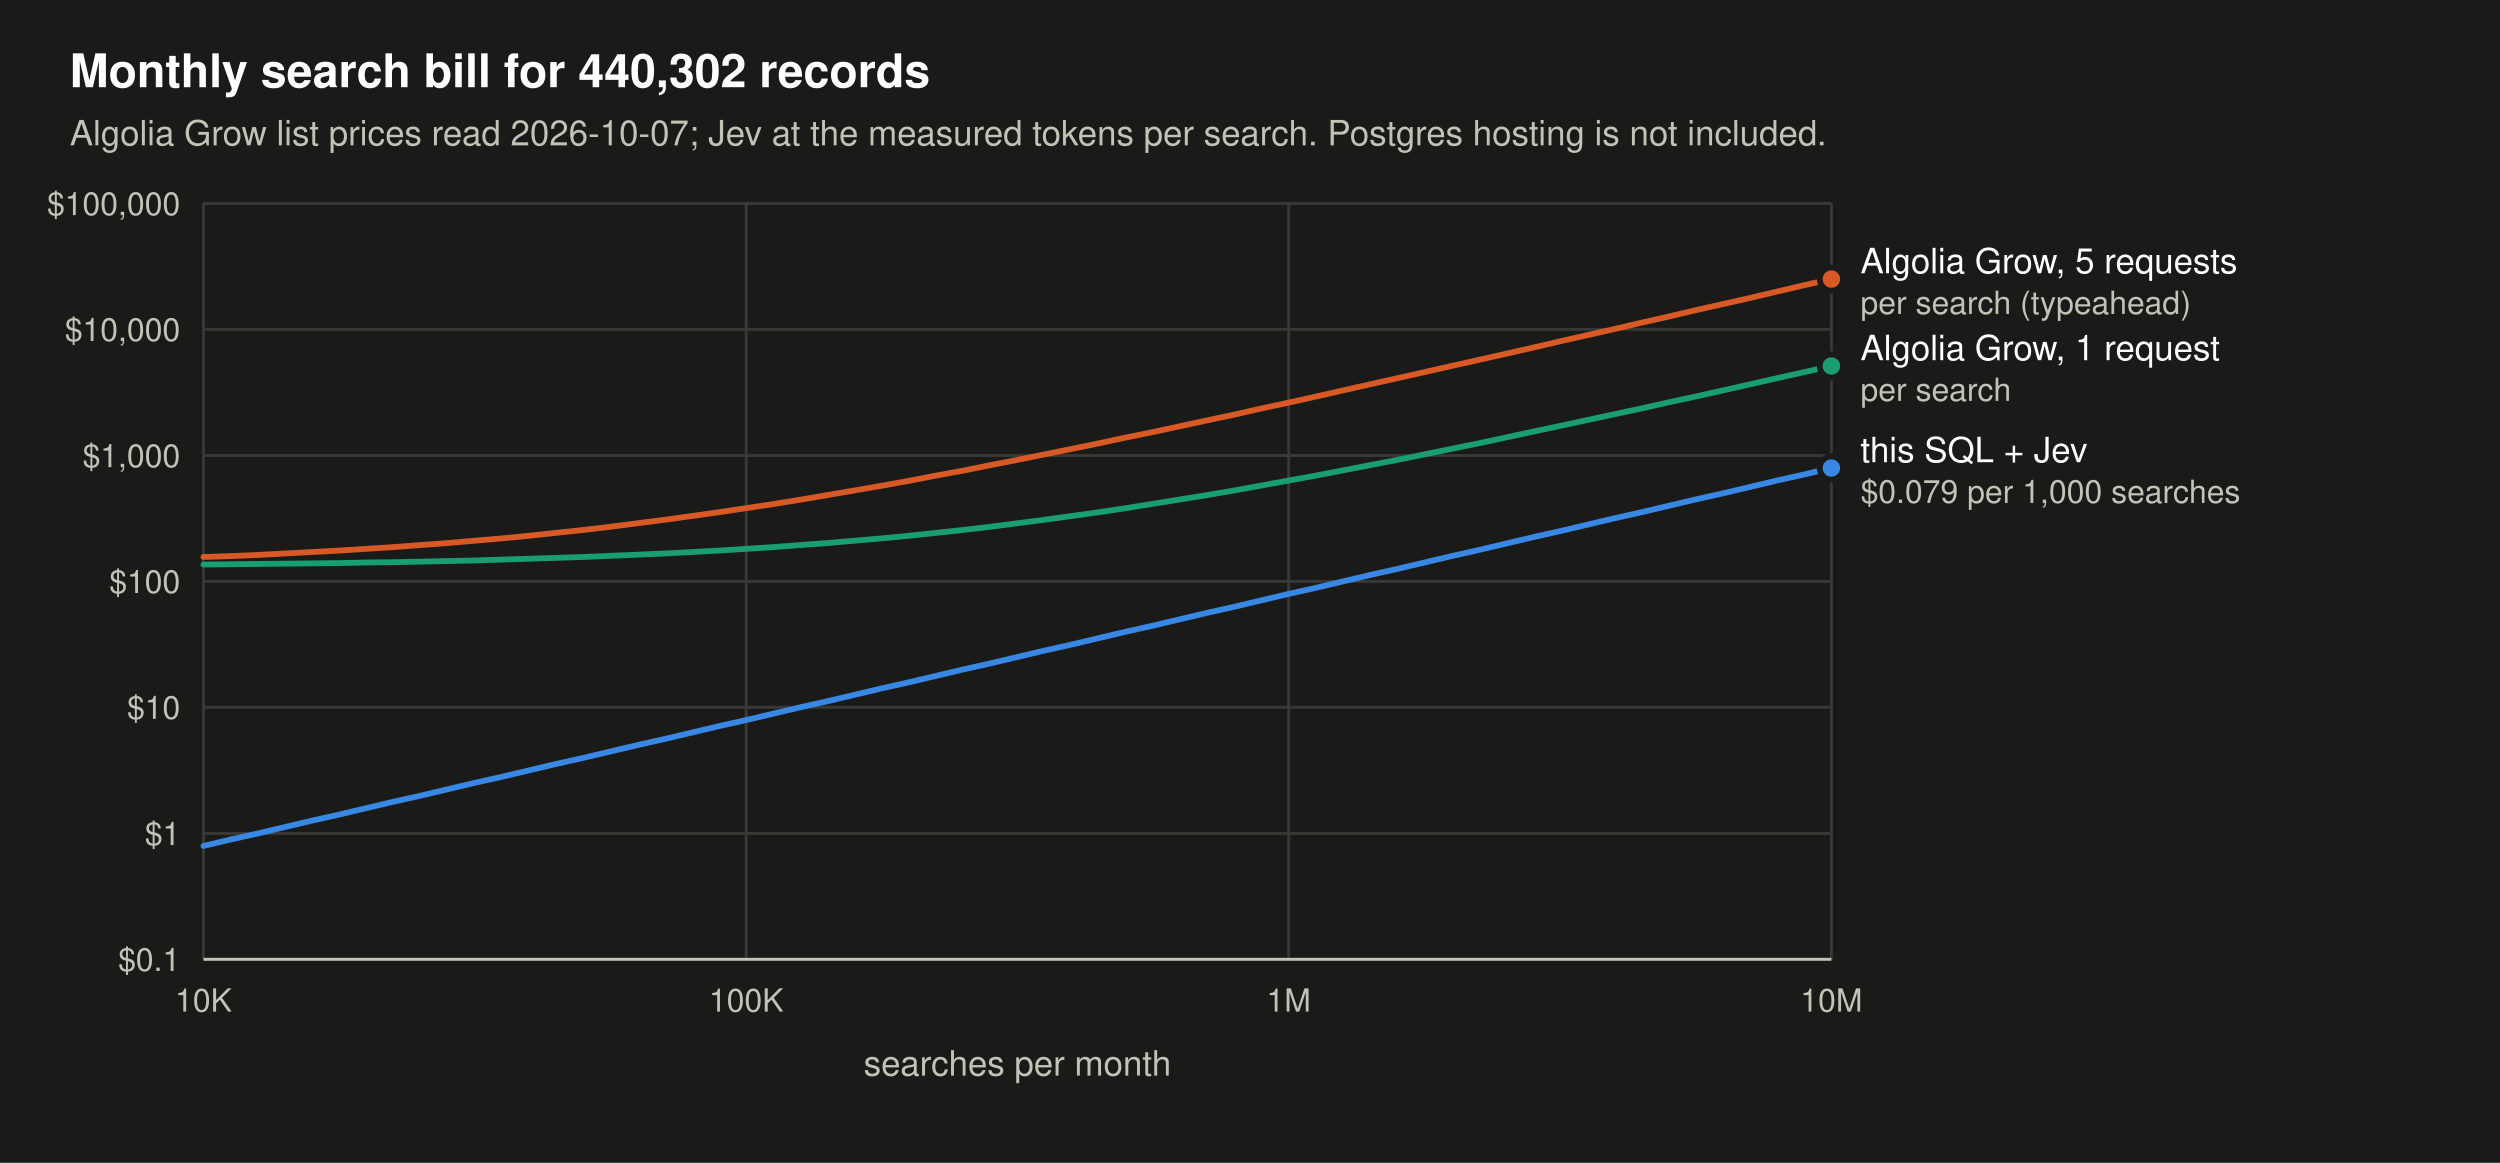
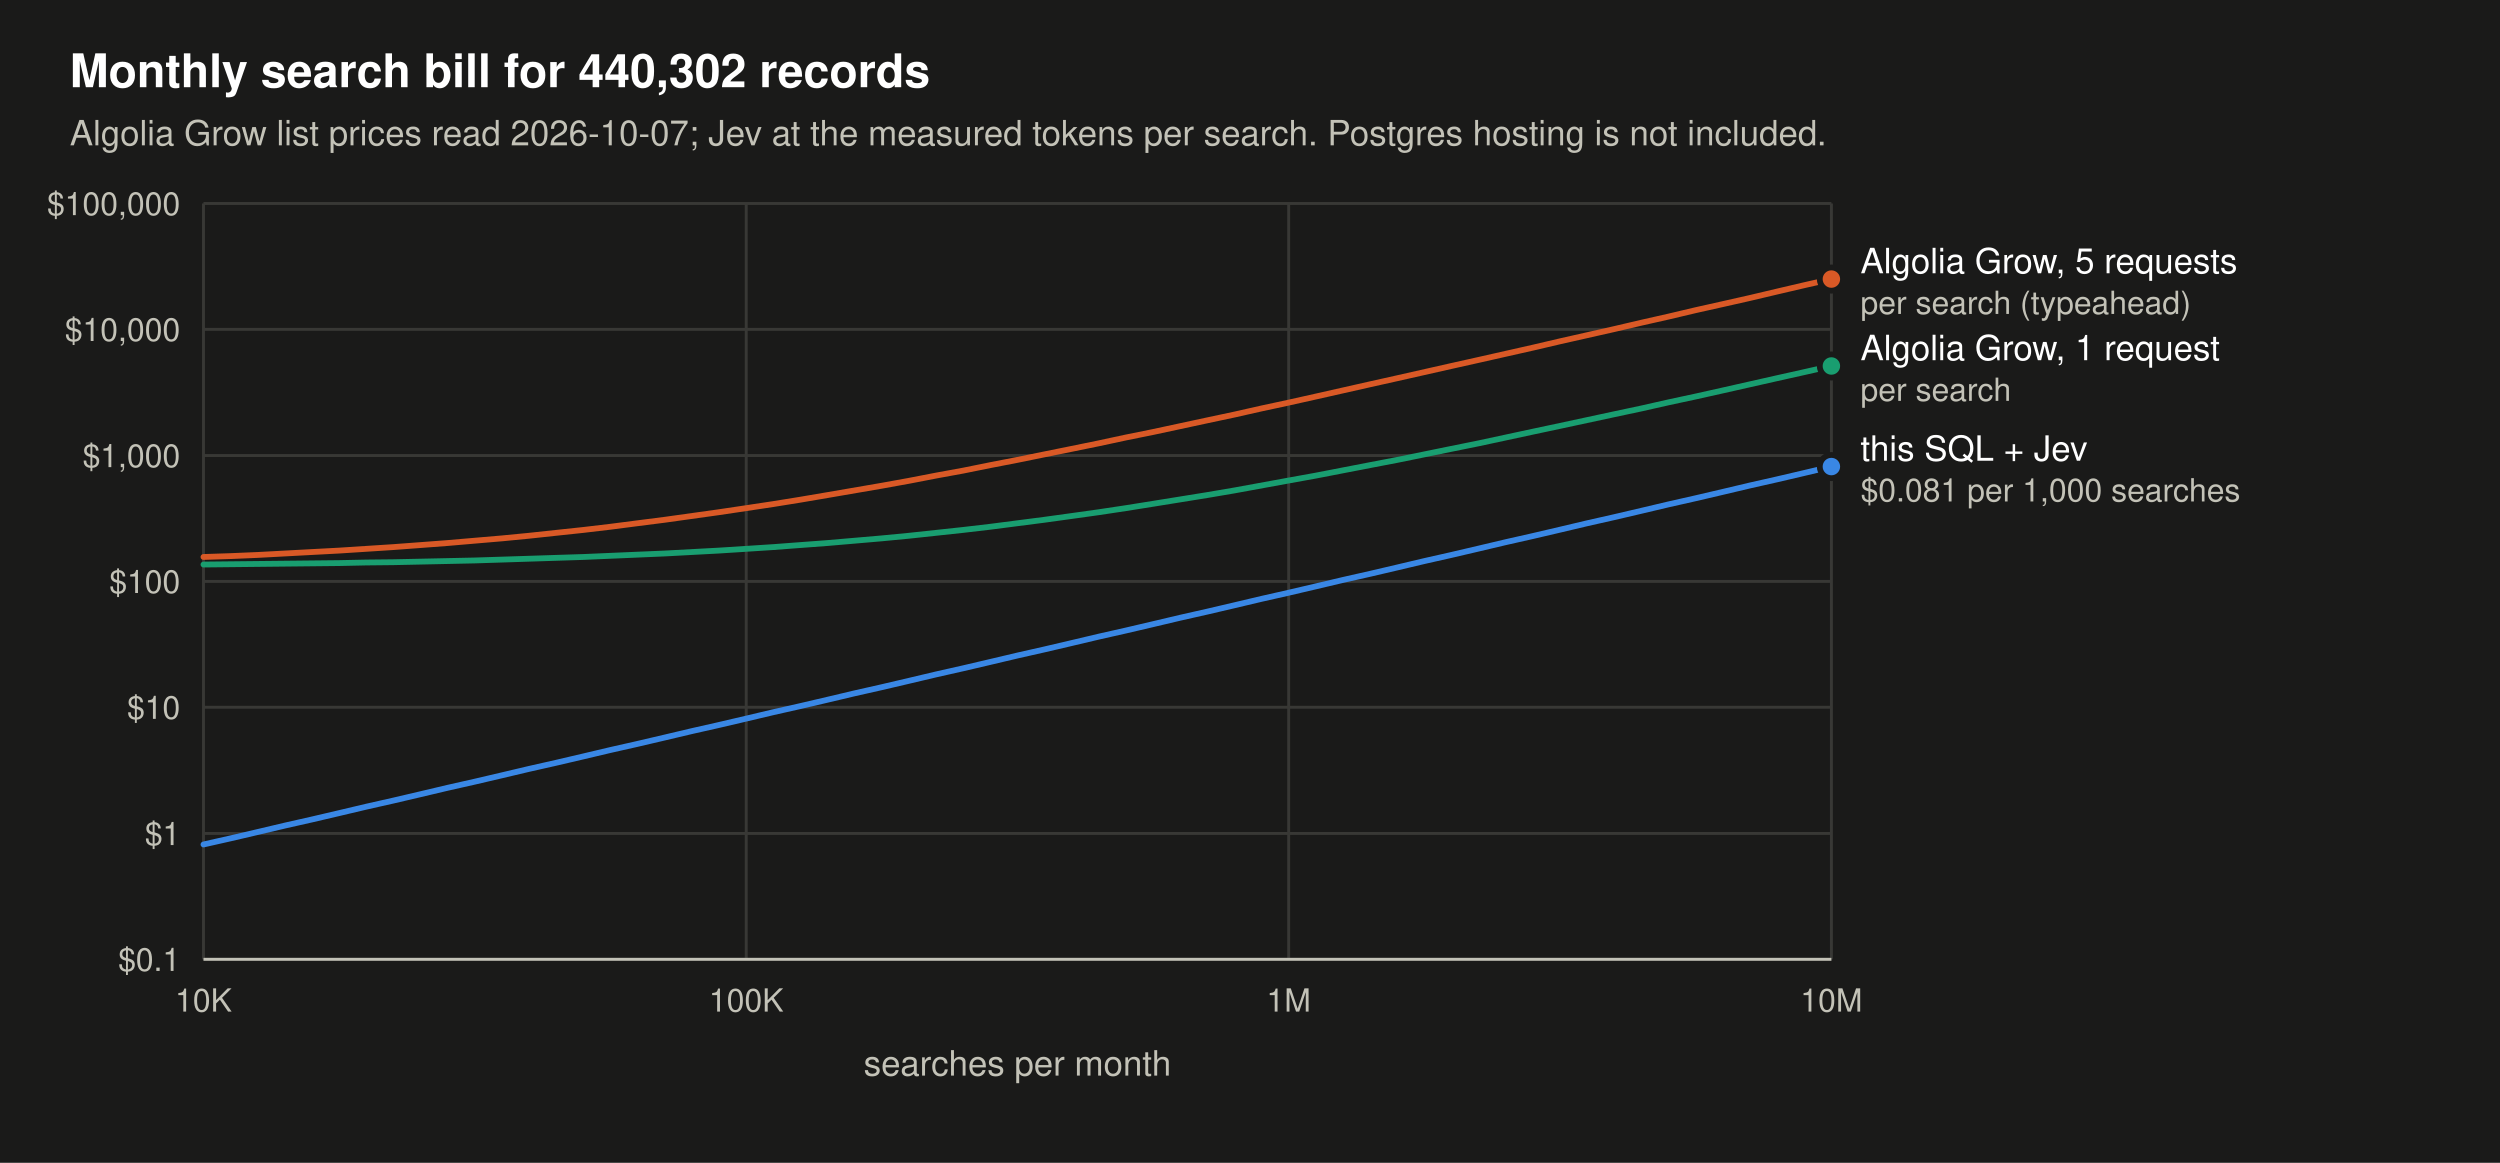
<svg xmlns="http://www.w3.org/2000/svg" width="860" height="400" viewBox="0 0 860 400" role="img" font-family="-apple-system, 'Segoe UI', Helvetica, Arial, sans-serif">
  <rect width="860" height="400" fill="#1a1a19" />
  <text x="24.0" y="30.0" font-size="16" fill="#ffffff" font-weight="600">Monthly search bill for 440,302 records</text>
  <text x="24.0" y="50.0" font-size="12" fill="#c3c2b7">Algolia Grow list prices read 2026-10-07; Jev at the measured tokens per search. Postgres hosting is not included.</text>
  <line x1="70.0" y1="330.0" x2="630.0" y2="330.0" stroke="#383835" stroke-width="1" />
  <text x="62.0" y="334.0" font-size="11" fill="#c3c2b7" text-anchor="end">$0.1</text>
  <line x1="70.0" y1="286.7" x2="630.0" y2="286.7" stroke="#383835" stroke-width="1" />
  <text x="62.0" y="290.7" font-size="11" fill="#c3c2b7" text-anchor="end">$1</text>
  <line x1="70.0" y1="243.3" x2="630.0" y2="243.3" stroke="#383835" stroke-width="1" />
  <text x="62.0" y="247.3" font-size="11" fill="#c3c2b7" text-anchor="end">$10</text>
  <line x1="70.0" y1="200.0" x2="630.0" y2="200.0" stroke="#383835" stroke-width="1" />
  <text x="62.0" y="204.0" font-size="11" fill="#c3c2b7" text-anchor="end">$100</text>
  <line x1="70.0" y1="156.7" x2="630.0" y2="156.7" stroke="#383835" stroke-width="1" />
  <text x="62.0" y="160.7" font-size="11" fill="#c3c2b7" text-anchor="end">$1,000</text>
  <line x1="70.0" y1="113.3" x2="630.0" y2="113.3" stroke="#383835" stroke-width="1" />
  <text x="62.0" y="117.3" font-size="11" fill="#c3c2b7" text-anchor="end">$10,000</text>
  <line x1="70.0" y1="70.0" x2="630.0" y2="70.0" stroke="#383835" stroke-width="1" />
  <text x="62.0" y="74.0" font-size="11" fill="#c3c2b7" text-anchor="end">$100,000</text>
  <line x1="70.0" y1="70.0" x2="70.0" y2="330.0" stroke="#383835" stroke-width="1" />
  <text x="70.0" y="348.0" font-size="11" fill="#c3c2b7" text-anchor="middle">10K</text>
  <line x1="256.7" y1="70.0" x2="256.7" y2="330.0" stroke="#383835" stroke-width="1" />
  <text x="256.7" y="348.0" font-size="11" fill="#c3c2b7" text-anchor="middle">100K</text>
  <line x1="443.3" y1="70.0" x2="443.3" y2="330.0" stroke="#383835" stroke-width="1" />
  <text x="443.3" y="348.0" font-size="11" fill="#c3c2b7" text-anchor="middle">1M</text>
  <line x1="630.0" y1="70.0" x2="630.0" y2="330.0" stroke="#383835" stroke-width="1" />
  <text x="630.0" y="348.0" font-size="11" fill="#c3c2b7" text-anchor="middle">10M</text>
  <text x="350.0" y="370.0" font-size="12" fill="#c3c2b7" text-anchor="middle">searches per month</text>
  <path d="M70.0,191.6L79.3,191.3L88.7,190.9L98.0,190.4L107.3,189.9L116.7,189.4L126.0,188.8L135.3,188.2L144.7,187.5L154.0,186.8L163.3,186.0L172.7,185.2L182.0,184.3L191.3,183.3L200.7,182.3L210.0,181.2L219.3,180.0L228.7,178.8L238.0,177.5L247.3,176.2L256.7,174.8L266.0,173.4L275.3,171.9L284.7,170.3L294.0,168.7L303.3,167.1L312.7,165.4L322.0,163.6L331.3,161.9L340.7,160.0L350.0,158.2L359.3,156.3L368.7,154.4L378.0,152.5L387.3,150.5L396.7,148.6L406.0,146.6L415.3,144.6L424.7,142.6L434.0,140.5L443.3,138.5L452.7,136.4L462.0,134.3L471.3,132.2L480.7,130.1L490.0,128.0L499.3,125.9L508.7,123.8L518.0,121.7L527.3,119.6L536.7,117.4L546.0,115.3L555.3,113.2L564.7,111.0L574.0,108.9L583.3,106.7L592.7,104.6L602.0,102.5L611.3,100.3L620.7,98.1L630.0,96.0" fill="none" stroke="#d95926" stroke-width="2" stroke-linejoin="round" stroke-linecap="round" />
  <circle cx="630.0" cy="96.0" r="4" fill="#d95926" stroke="#1a1a19" stroke-width="2" />
  <text x="640.0" y="94.0" font-size="12" fill="#ffffff">Algolia Grow, 5 requests</text>
  <text x="640.0" y="108.0" font-size="11" fill="#c3c2b7">per search (typeahead)</text>
  <path d="M70.0,194.2L79.3,194.1L88.7,194.0L98.0,193.9L107.3,193.8L116.7,193.7L126.0,193.5L135.3,193.4L144.7,193.2L154.0,193.0L163.3,192.8L172.7,192.5L182.0,192.2L191.3,191.9L200.7,191.6L210.0,191.2L219.3,190.8L228.7,190.4L238.0,189.9L247.3,189.4L256.7,188.8L266.0,188.2L275.3,187.5L284.7,186.8L294.0,186.0L303.3,185.2L312.7,184.3L322.0,183.3L331.3,182.3L340.7,181.2L350.0,180.0L359.3,178.8L368.7,177.5L378.0,176.2L387.3,174.8L396.7,173.3L406.0,171.8L415.3,170.3L424.7,168.7L434.0,167.0L443.3,165.3L452.7,163.6L462.0,161.8L471.3,160.0L480.7,158.2L490.0,156.3L499.3,154.4L508.7,152.5L518.0,150.5L527.3,148.5L536.7,146.5L546.0,144.5L555.3,142.5L564.7,140.5L574.0,138.4L583.3,136.4L592.7,134.3L602.0,132.2L611.3,130.1L620.7,128.0L630.0,125.9" fill="none" stroke="#199e70" stroke-width="2" stroke-linejoin="round" stroke-linecap="round" />
  <circle cx="630.0" cy="125.9" r="4" fill="#199e70" stroke="#1a1a19" stroke-width="2" />
  <text x="640.0" y="123.9" font-size="12" fill="#ffffff">Algolia Grow, 1 request</text>
  <text x="640.0" y="137.9" font-size="11" fill="#c3c2b7">per search</text>
-   <path d="M70.0,291.0L79.3,288.8L88.7,286.7L98.0,284.5L107.3,282.3L116.7,280.2L126.0,278.0L135.3,275.8L144.7,273.7L154.0,271.5L163.3,269.3L172.7,267.2L182.0,265.0L191.3,262.8L200.7,260.7L210.0,258.5L219.3,256.3L228.7,254.2L238.0,252.0L247.3,249.8L256.7,247.7L266.0,245.5L275.3,243.3L284.7,241.2L294.0,239.0L303.3,236.8L312.7,234.7L322.0,232.5L331.3,230.3L340.7,228.2L350.0,226.0L359.3,223.8L368.7,221.7L378.0,219.5L387.3,217.3L396.7,215.2L406.0,213.0L415.3,210.8L424.7,208.7L434.0,206.5L443.3,204.3L452.7,202.2L462.0,200.0L471.3,197.8L480.7,195.7L490.0,193.5L499.3,191.3L508.7,189.2L518.0,187.0L527.3,184.8L536.7,182.7L546.0,180.5L555.3,178.3L564.7,176.2L574.0,174.0L583.3,171.8L592.7,169.7L602.0,167.5L611.3,165.3L620.7,163.2L630.0,161.0" fill="none" stroke="#3987e5" stroke-width="2" stroke-linejoin="round" stroke-linecap="round" />
-   <circle cx="630.0" cy="161.0" r="4" fill="#3987e5" stroke="#1a1a19" stroke-width="2" />
-   <text x="640.0" y="159.0" font-size="12" fill="#ffffff">this SQL + Jev</text>
-   <text x="640.0" y="173.0" font-size="11" fill="#c3c2b7">$0.079 per 1,000 searches</text>
+   <path d="M70.0,290.5L79.3,288.4L88.7,286.2L98.0,284.0L107.3,281.9L116.7,279.7L126.0,277.5L135.3,275.4L144.7,273.2L154.0,271.0L163.3,268.9L172.7,266.7L182.0,264.5L191.3,262.4L200.7,260.2L210.0,258.0L219.3,255.9L228.7,253.7L238.0,251.5L247.3,249.4L256.7,247.2L266.0,245.0L275.3,242.9L284.7,240.7L294.0,238.5L303.3,236.4L312.7,234.2L322.0,232.0L331.3,229.9L340.7,227.7L350.0,225.5L359.3,223.4L368.7,221.2L378.0,219.0L387.3,216.9L396.7,214.7L406.0,212.5L415.3,210.4L424.7,208.2L434.0,206.0L443.3,203.9L452.7,201.7L462.0,199.5L471.3,197.4L480.7,195.2L490.0,193.0L499.3,190.9L508.7,188.7L518.0,186.5L527.3,184.4L536.7,182.2L546.0,180.0L555.3,177.9L564.7,175.7L574.0,173.5L583.3,171.4L592.7,169.2L602.0,167.0L611.3,164.9L620.7,162.7L630.0,160.5" fill="none" stroke="#3987e5" stroke-width="2" stroke-linejoin="round" stroke-linecap="round" />
+   <circle cx="630.0" cy="160.5" r="4" fill="#3987e5" stroke="#1a1a19" stroke-width="2" />
+   <text x="640.0" y="158.5" font-size="12" fill="#ffffff">this SQL + Jev</text>
+   <text x="640.0" y="172.5" font-size="11" fill="#c3c2b7">$0.081 per 1,000 searches</text>
  <line x1="70.0" y1="330.0" x2="630.0" y2="330.0" stroke="#c3c2b7" stroke-width="1" />
</svg>
